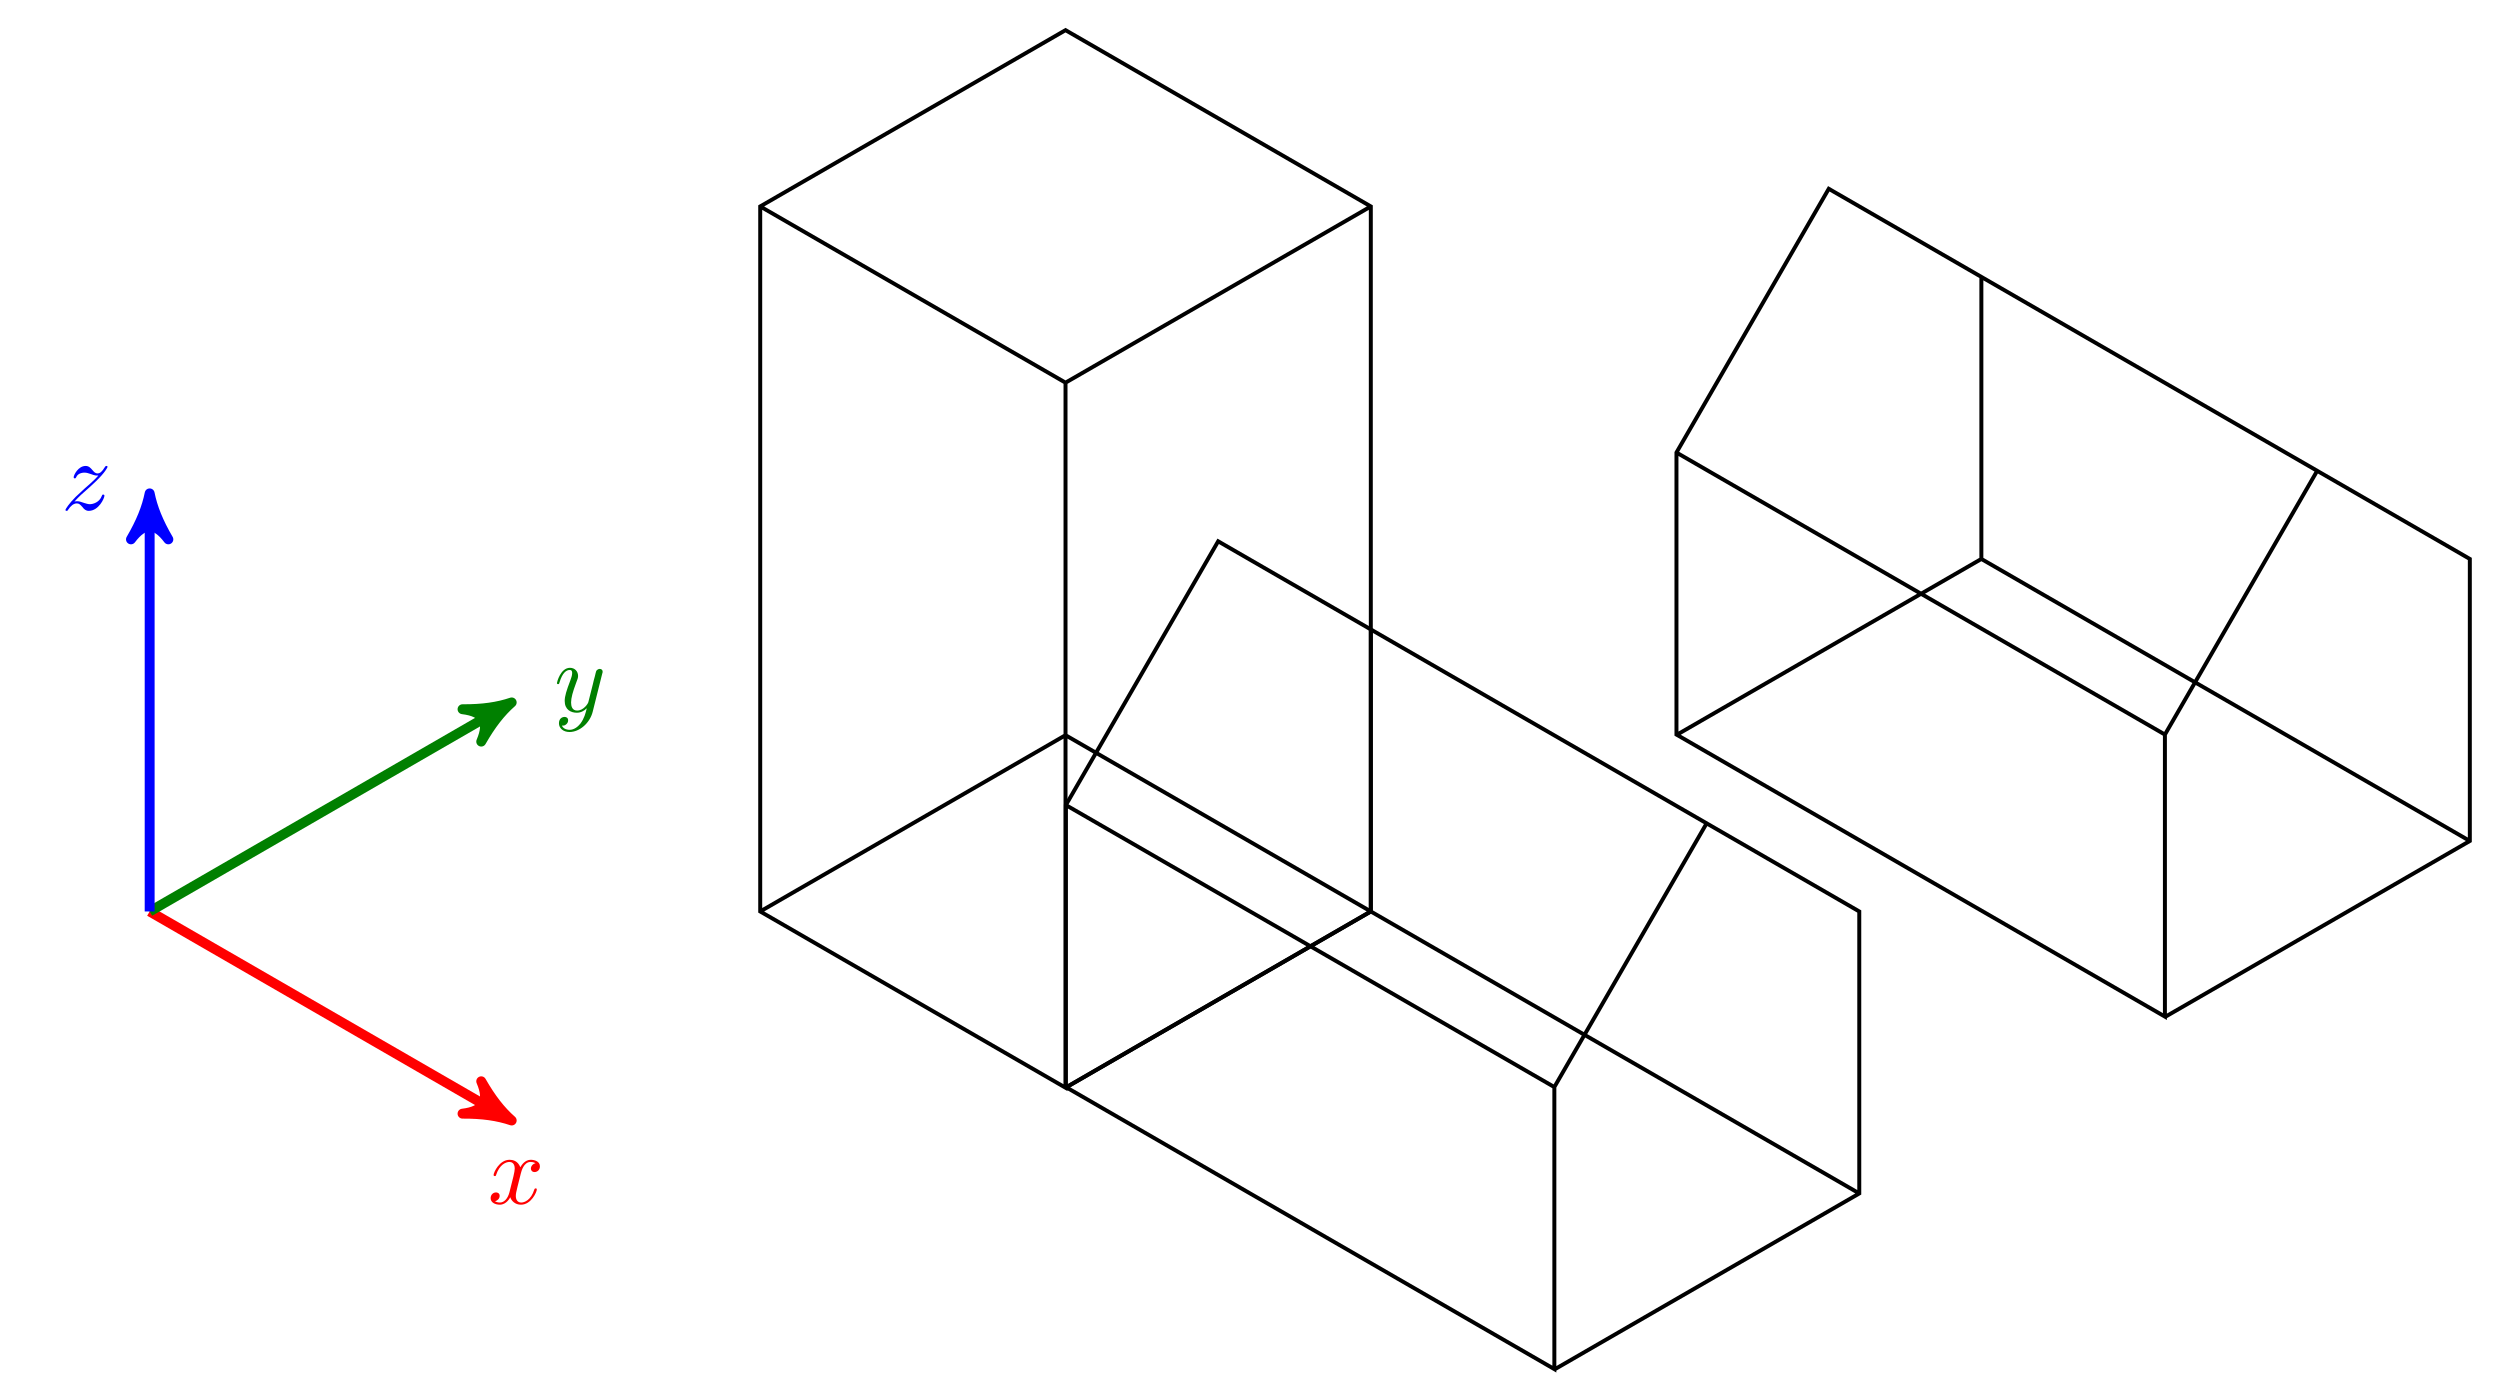
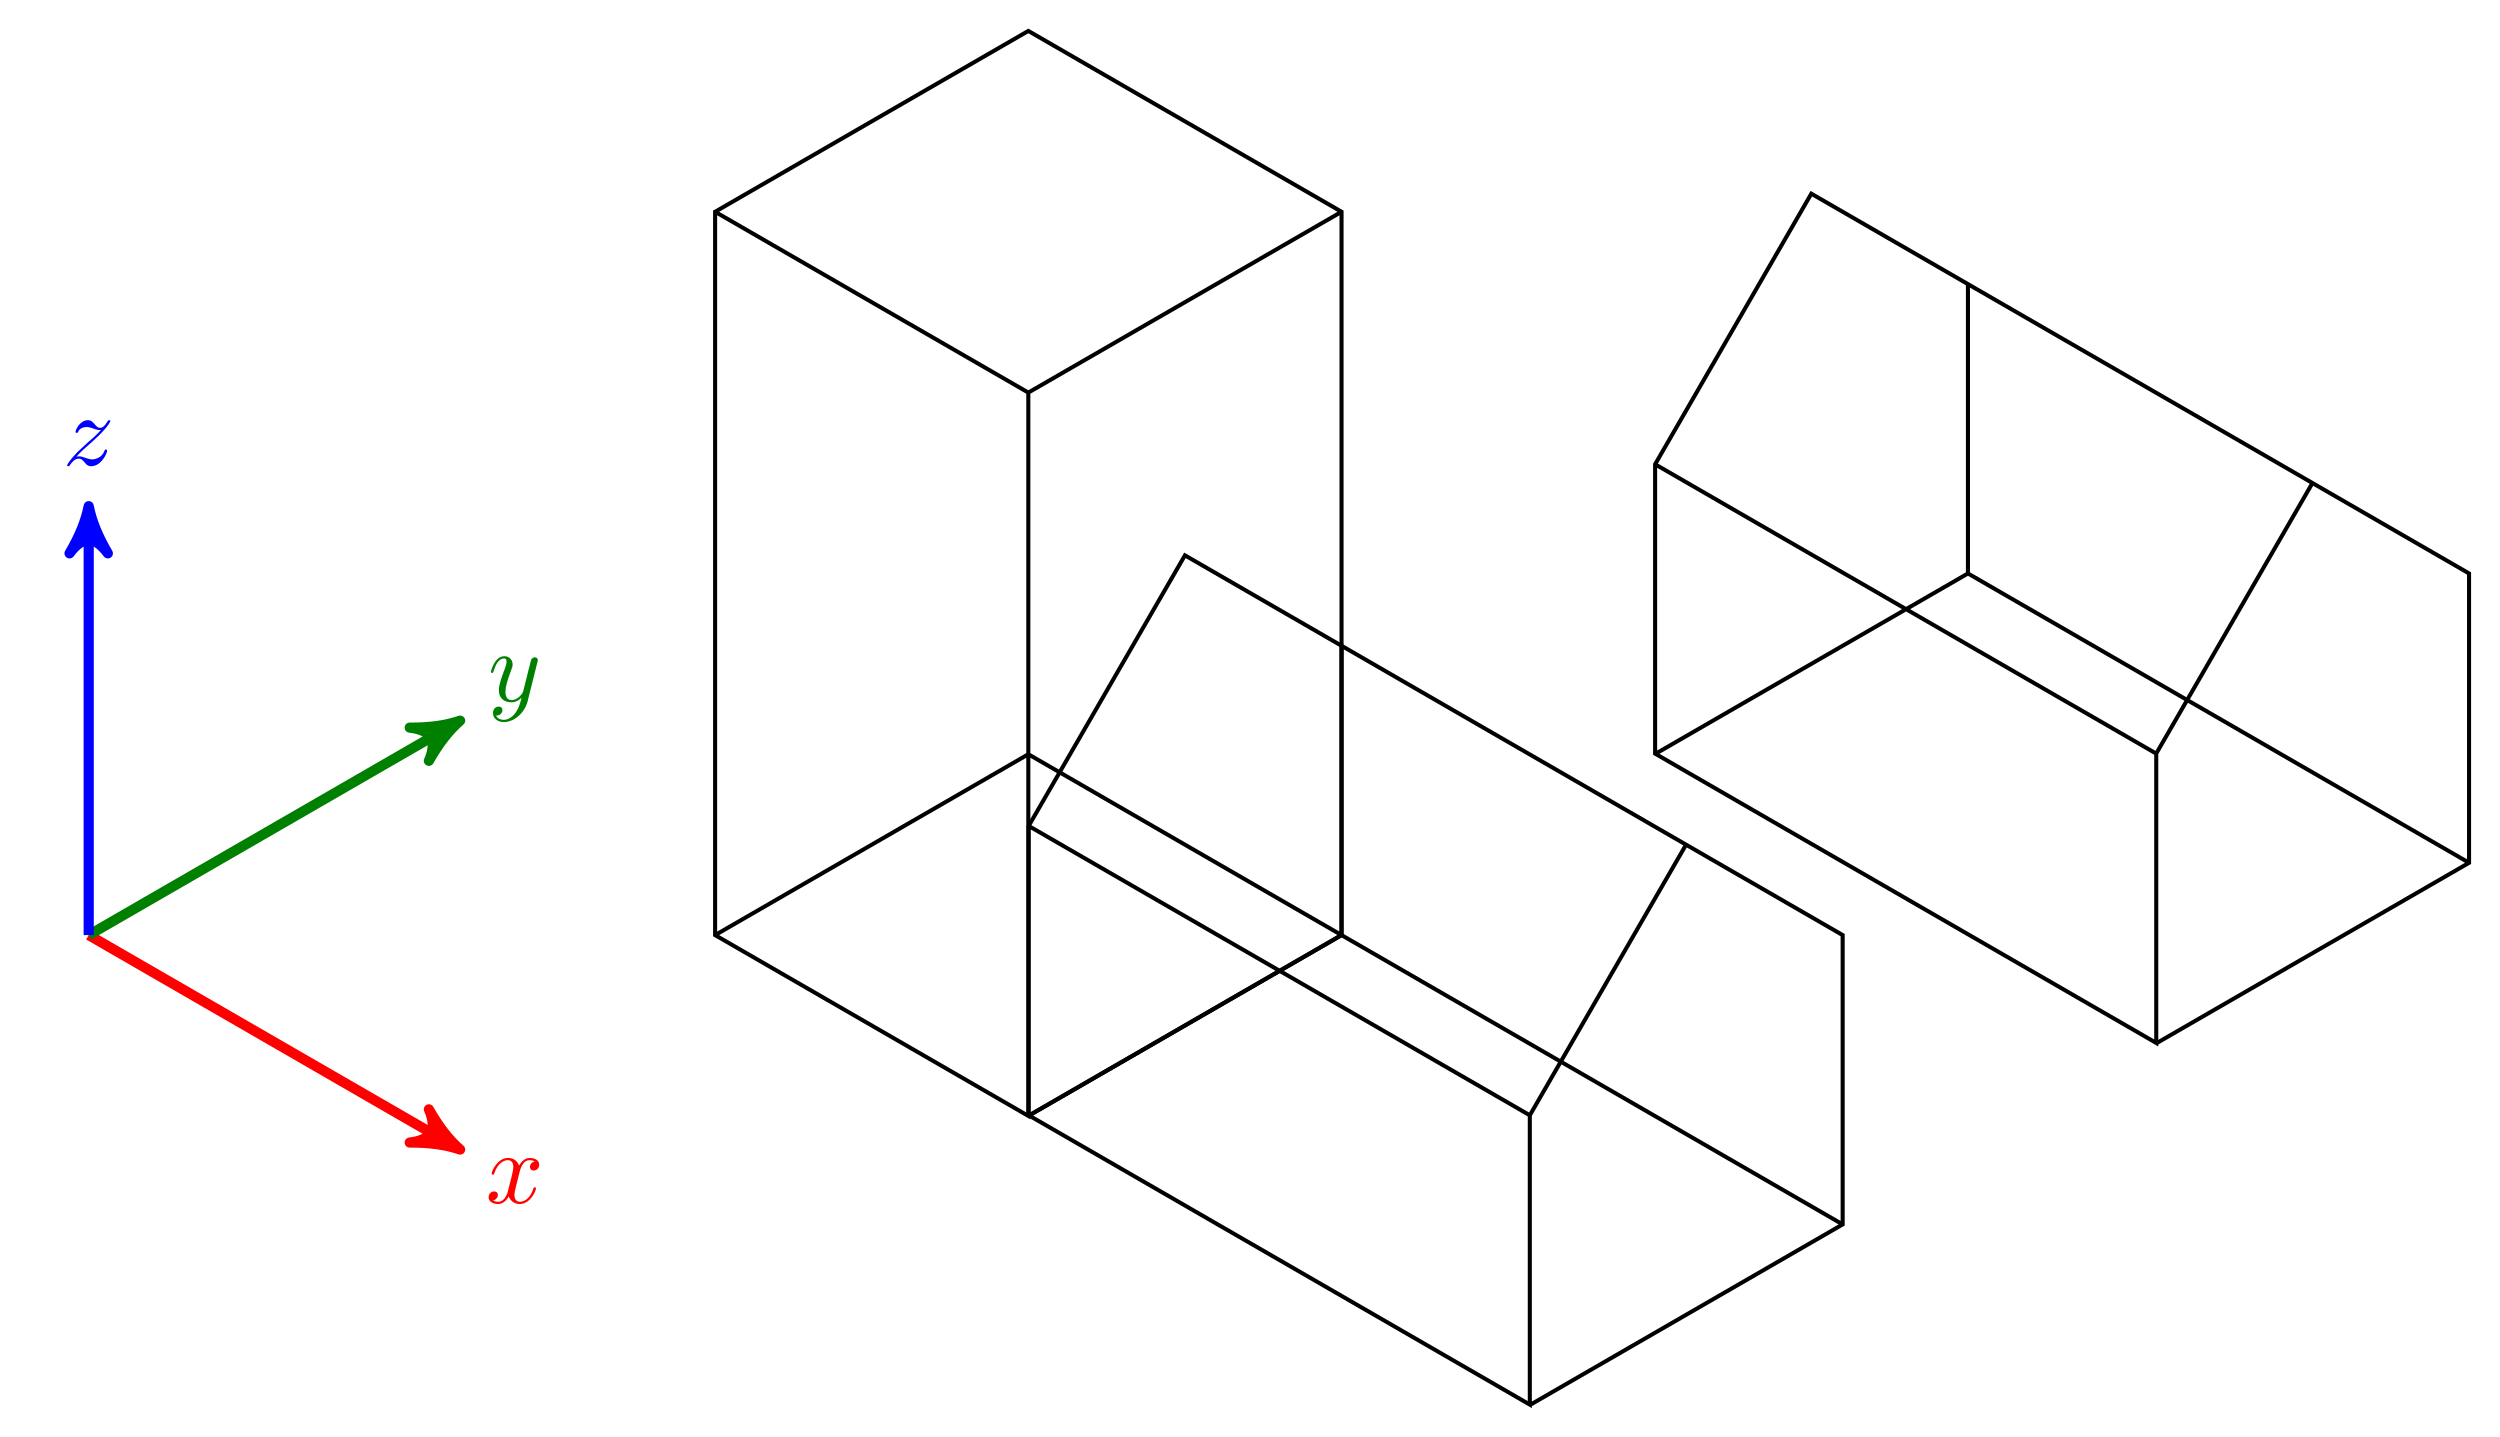
- <svg xmlns="http://www.w3.org/2000/svg" xmlns:xlink="http://www.w3.org/1999/xlink" width="251.291pt" height="140.713pt" viewBox="0 0 251.291 140.713" version="1.1">
+ <svg xmlns="http://www.w3.org/2000/svg" xmlns:xlink="http://www.w3.org/1999/xlink" width="244.938pt" height="140.713pt" viewBox="0 0 244.938 140.713" version="1.1">
  <defs>
    <g>
      <symbol overflow="visible" id="glyph0-0">
        <path style="stroke:none;" d="" />
      </symbol>
      <symbol overflow="visible" id="glyph0-1">
        <path style="stroke:none;" d="M 3.328 -3.016 C 3.391 -3.266 3.625 -4.188 4.312 -4.188 C 4.359 -4.188 4.609 -4.188 4.812 -4.062 C 4.531 -4 4.344 -3.766 4.344 -3.516 C 4.344 -3.359 4.453 -3.172 4.719 -3.172 C 4.938 -3.172 5.25 -3.344 5.25 -3.75 C 5.25 -4.266 4.672 -4.406 4.328 -4.406 C 3.75 -4.406 3.406 -3.875 3.281 -3.656 C 3.031 -4.312 2.5 -4.406 2.203 -4.406 C 1.172 -4.406 0.594 -3.125 0.594 -2.875 C 0.594 -2.766 0.703 -2.766 0.719 -2.766 C 0.797 -2.766 0.828 -2.797 0.844 -2.875 C 1.188 -3.938 1.844 -4.188 2.188 -4.188 C 2.375 -4.188 2.719 -4.094 2.719 -3.516 C 2.719 -3.203 2.547 -2.547 2.188 -1.141 C 2.031 -0.531 1.672 -0.109 1.234 -0.109 C 1.172 -0.109 0.953 -0.109 0.734 -0.234 C 0.984 -0.297 1.203 -0.5 1.203 -0.781 C 1.203 -1.047 0.984 -1.125 0.844 -1.125 C 0.531 -1.125 0.297 -0.875 0.297 -0.547 C 0.297 -0.094 0.781 0.109 1.219 0.109 C 1.891 0.109 2.25 -0.594 2.266 -0.641 C 2.391 -0.281 2.75 0.109 3.344 0.109 C 4.375 0.109 4.938 -1.172 4.938 -1.422 C 4.938 -1.531 4.859 -1.531 4.828 -1.531 C 4.734 -1.531 4.719 -1.484 4.688 -1.422 C 4.359 -0.344 3.688 -0.109 3.375 -0.109 C 2.984 -0.109 2.828 -0.422 2.828 -0.766 C 2.828 -0.984 2.875 -1.203 2.984 -1.641 Z M 3.328 -3.016 " />
      </symbol>
      <symbol overflow="visible" id="glyph0-2">
        <path style="stroke:none;" d="M 4.844 -3.797 C 4.891 -3.938 4.891 -3.953 4.891 -4.031 C 4.891 -4.203 4.75 -4.297 4.594 -4.297 C 4.5 -4.297 4.344 -4.234 4.25 -4.094 C 4.234 -4.031 4.141 -3.734 4.109 -3.547 C 4.031 -3.297 3.969 -3.016 3.906 -2.75 L 3.453 -0.953 C 3.422 -0.812 2.984 -0.109 2.328 -0.109 C 1.828 -0.109 1.719 -0.547 1.719 -0.922 C 1.719 -1.375 1.891 -2 2.219 -2.875 C 2.375 -3.281 2.422 -3.391 2.422 -3.594 C 2.422 -4.031 2.109 -4.406 1.609 -4.406 C 0.656 -4.406 0.297 -2.953 0.297 -2.875 C 0.297 -2.766 0.391 -2.766 0.406 -2.766 C 0.516 -2.766 0.516 -2.797 0.562 -2.953 C 0.844 -3.891 1.234 -4.188 1.578 -4.188 C 1.656 -4.188 1.828 -4.188 1.828 -3.875 C 1.828 -3.625 1.719 -3.359 1.656 -3.172 C 1.25 -2.109 1.078 -1.547 1.078 -1.078 C 1.078 -0.188 1.703 0.109 2.297 0.109 C 2.688 0.109 3.016 -0.062 3.297 -0.344 C 3.172 0.172 3.047 0.672 2.656 1.203 C 2.391 1.531 2.016 1.828 1.562 1.828 C 1.422 1.828 0.969 1.797 0.797 1.406 C 0.953 1.406 1.094 1.406 1.219 1.281 C 1.328 1.203 1.422 1.062 1.422 0.875 C 1.422 0.562 1.156 0.531 1.062 0.531 C 0.828 0.531 0.5 0.688 0.5 1.172 C 0.5 1.672 0.938 2.047 1.562 2.047 C 2.578 2.047 3.609 1.141 3.891 0.016 Z M 4.844 -3.797 " />
      </symbol>
      <symbol overflow="visible" id="glyph0-3">
        <path style="stroke:none;" d="M 1.328 -0.828 C 1.859 -1.406 2.156 -1.656 2.516 -1.969 C 2.516 -1.969 3.125 -2.5 3.484 -2.859 C 4.438 -3.781 4.656 -4.266 4.656 -4.312 C 4.656 -4.406 4.562 -4.406 4.547 -4.406 C 4.469 -4.406 4.453 -4.391 4.391 -4.297 C 4.094 -3.812 3.891 -3.656 3.656 -3.656 C 3.406 -3.656 3.297 -3.812 3.141 -3.984 C 2.953 -4.203 2.781 -4.406 2.453 -4.406 C 1.703 -4.406 1.25 -3.484 1.25 -3.266 C 1.25 -3.219 1.281 -3.156 1.359 -3.156 C 1.453 -3.156 1.469 -3.203 1.5 -3.266 C 1.688 -3.734 2.266 -3.734 2.344 -3.734 C 2.547 -3.734 2.734 -3.672 2.969 -3.594 C 3.375 -3.438 3.484 -3.438 3.734 -3.438 C 3.375 -3.016 2.547 -2.297 2.359 -2.141 L 1.453 -1.297 C 0.781 -0.625 0.422 -0.062 0.422 0.016 C 0.422 0.109 0.531 0.109 0.547 0.109 C 0.625 0.109 0.641 0.094 0.703 -0.016 C 0.938 -0.375 1.234 -0.641 1.562 -0.641 C 1.781 -0.641 1.891 -0.547 2.141 -0.266 C 2.297 -0.047 2.484 0.109 2.766 0.109 C 3.766 0.109 4.344 -1.156 4.344 -1.422 C 4.344 -1.469 4.297 -1.531 4.219 -1.531 C 4.125 -1.531 4.109 -1.469 4.078 -1.391 C 3.844 -0.75 3.203 -0.562 2.875 -0.562 C 2.688 -0.562 2.5 -0.625 2.297 -0.688 C 1.953 -0.812 1.797 -0.859 1.594 -0.859 C 1.578 -0.859 1.422 -0.859 1.328 -0.828 Z M 1.328 -0.828 " />
      </symbol>
    </g>
    <clipPath id="clip1">
-       <path d="M 101 48 L 193 48 L 193 140.715 L 101 140.715 Z M 101 48 " />
+       <path d="M 95 48 L 187 48 L 187 140.715 L 95 140.715 Z M 95 48 " />
    </clipPath>
    <clipPath id="clip2">
-       <path d="M 162 13 L 251.289 13 L 251.289 108 L 162 108 Z M 162 13 " />
+       <path d="M 156 13 L 244.938 13 L 244.938 108 L 156 108 Z M 156 13 " />
    </clipPath>
  </defs>
  <g id="surface1">
-     <path style="fill:none;stroke-width:0.399;stroke-linecap:butt;stroke-linejoin:miter;stroke:rgb(0%,0%,0%);stroke-opacity:1;stroke-miterlimit:10;" d="M 92.059 -17.716 L 122.746 -0.001 L 122.746 70.866 L 92.059 88.585 L 61.371 70.866 L 61.371 -0.001 L 92.059 -17.716 L 92.059 53.151 L 122.746 70.866 M 92.059 53.151 L 61.371 70.866 M 122.746 -0.001 L 92.059 17.718 L 61.371 -0.001 " transform="matrix(1,0,0,-1,15.043,91.616)" />
+     <path style="fill:none;stroke-width:0.996;stroke-linecap:butt;stroke-linejoin:miter;stroke:rgb(100%,0%,0%);stroke-opacity:1;stroke-miterlimit:10;" d="M 0.001 -0.001 L 35.392 -20.435 " transform="matrix(1,0,0,-1,8.69,91.616)" />
+     <path style="fill-rule:nonzero;fill:rgb(100%,0%,0%);fill-opacity:1;stroke-width:0.996;stroke-linecap:butt;stroke-linejoin:round;stroke:rgb(100%,0%,0%);stroke-opacity:1;stroke-miterlimit:10;" d="M 1.156 -0.002 C -0.287 0.288 -1.734 0.864 -3.467 1.88 C -1.734 0.576 -1.732 -0.578 -3.467 -1.877 C -1.732 -0.866 -0.288 -0.29 1.156 -0.002 Z M 1.156 -0.002 " transform="matrix(0.86601,0.5,0.5,-0.86601,44.08143,112.0492)" />
+     <g style="fill:rgb(100%,0%,0%);fill-opacity:1;">
+       <use xlink:href="#glyph0-1" x="47.576" y="117.855" />
+     </g>
+     <path style="fill:none;stroke-width:0.996;stroke-linecap:butt;stroke-linejoin:miter;stroke:rgb(0%,50%,0%);stroke-opacity:1;stroke-miterlimit:10;" d="M 0.001 -0.001 L 35.392 20.432 " transform="matrix(1,0,0,-1,8.69,91.616)" />
+     <path style="fill-rule:nonzero;fill:rgb(0%,50%,0%);fill-opacity:1;stroke-width:0.996;stroke-linecap:butt;stroke-linejoin:round;stroke:rgb(0%,50%,0%);stroke-opacity:1;stroke-miterlimit:10;" d="M 1.155 -0 C -0.289 0.288 -1.733 0.864 -3.466 1.878 C -1.733 0.576 -1.736 -0.578 -3.466 -1.879 C -1.735 -0.866 -0.288 -0.29 1.155 -0 Z M 1.155 -0 " transform="matrix(0.86601,-0.5,-0.5,-0.86601,44.08143,71.18282)" />
+     <g style="fill:rgb(0%,50%,0%);fill-opacity:1;">
+       <use xlink:href="#glyph0-2" x="47.802" y="68.698" />
+     </g>
+     <path style="fill:none;stroke-width:0.996;stroke-linecap:butt;stroke-linejoin:miter;stroke:rgb(0%,0%,100%);stroke-opacity:1;stroke-miterlimit:10;" d="M 0.001 -0.001 L 0.001 40.866 " transform="matrix(1,0,0,-1,8.69,91.616)" />
+     <path style="fill-rule:nonzero;fill:rgb(0%,0%,100%);fill-opacity:1;stroke-width:0.996;stroke-linecap:butt;stroke-linejoin:round;stroke:rgb(0%,0%,100%);stroke-opacity:1;stroke-miterlimit:10;" d="M 1.156 -0.001 C -0.289 0.288 -1.735 0.866 -3.465 1.877 C -1.735 0.577 -1.735 -0.58 -3.465 -1.876 C -1.735 -0.869 -0.289 -0.29 1.156 -0.001 Z M 1.156 -0.001 " transform="matrix(0,-1,-1,0,8.69,50.74962)" />
+     <g style="fill:rgb(0%,0%,100%);fill-opacity:1;">
+       <use xlink:href="#glyph0-3" x="6.154" y="45.572" />
+     </g>
+     <path style="fill:none;stroke-width:0.399;stroke-linecap:butt;stroke-linejoin:miter;stroke:rgb(0%,0%,0%);stroke-opacity:1;stroke-miterlimit:10;" d="M 92.06 -17.716 L 122.748 -0.001 L 122.748 70.866 L 92.06 88.585 L 61.373 70.866 L 61.373 -0.001 L 92.06 -17.716 L 92.06 53.151 L 122.748 70.866 M 92.06 53.151 L 61.373 70.866 M 122.748 -0.001 L 92.06 17.718 L 61.373 -0.001 " transform="matrix(1,0,0,-1,8.69,91.616)" />
    <g clip-path="url(#clip1)" clip-rule="nonzero">
-       <path style="fill:none;stroke-width:0.399;stroke-linecap:butt;stroke-linejoin:miter;stroke:rgb(0%,0%,0%);stroke-opacity:1;stroke-miterlimit:10;" d="M 141.156 -46.064 L 171.844 -28.345 L 171.844 -0.001 L 107.402 37.206 L 92.094 10.694 L 92.094 -17.654 L 141.195 -46.001 L 141.195 -17.654 L 92.094 10.694 M 141.156 -17.716 L 156.465 8.796 M 171.844 -28.345 L 122.746 -0.001 L 92.059 -17.716 M 122.746 -0.001 L 122.746 28.346 " transform="matrix(1,0,0,-1,15.043,91.616)" />
+       <path style="fill:none;stroke-width:0.399;stroke-linecap:butt;stroke-linejoin:miter;stroke:rgb(0%,0%,0%);stroke-opacity:1;stroke-miterlimit:10;" d="M 141.158 -46.064 L 171.845 -28.345 L 171.845 -0.001 L 107.404 37.206 L 92.095 10.694 L 92.095 -17.654 L 141.193 -46.001 L 141.193 -17.654 L 92.095 10.694 M 141.158 -17.716 L 156.466 8.796 M 171.845 -28.345 L 122.748 -0.001 L 92.06 -17.716 M 122.748 -0.001 L 122.748 28.346 " transform="matrix(1,0,0,-1,8.69,91.616)" />
    </g>
    <g clip-path="url(#clip2)" clip-rule="nonzero">
-       <path style="fill:none;stroke-width:0.399;stroke-linecap:butt;stroke-linejoin:miter;stroke:rgb(0%,0%,0%);stroke-opacity:1;stroke-miterlimit:10;" d="M 202.531 -10.63 L 233.215 7.085 L 233.215 35.432 L 168.777 72.639 L 153.469 46.128 L 153.469 17.78 L 202.566 -10.568 L 202.566 17.78 L 153.469 46.128 M 202.531 17.718 L 217.836 44.229 M 233.215 7.085 L 184.117 35.432 L 153.434 17.718 M 184.117 35.432 L 184.117 63.78 " transform="matrix(1,0,0,-1,15.043,91.616)" />
-     </g>
-     <path style="fill:none;stroke-width:0.996;stroke-linecap:butt;stroke-linejoin:miter;stroke:rgb(100%,0%,0%);stroke-opacity:1;stroke-miterlimit:10;" d="M -0 -0.001 L 35.391 -20.435 " transform="matrix(1,0,0,-1,15.043,91.616)" />
-     <path style="fill-rule:nonzero;fill:rgb(100%,0%,0%);fill-opacity:1;stroke-width:0.996;stroke-linecap:butt;stroke-linejoin:round;stroke:rgb(100%,0%,0%);stroke-opacity:1;stroke-miterlimit:10;" d="M 1.155 -0.002 C -0.289 0.287 -1.732 0.866 -3.468 1.88 C -1.732 0.577 -1.733 -0.578 -3.468 -1.878 C -1.733 -0.867 -0.289 -0.29 1.155 -0.002 Z M 1.155 -0.002 " transform="matrix(0.86601,0.5,0.5,-0.86601,50.43443,112.0492)" />
-     <g style="fill:rgb(100%,0%,0%);fill-opacity:1;">
-       <use xlink:href="#glyph0-1" x="49.02" y="120.983" />
-     </g>
-     <path style="fill:none;stroke-width:0.996;stroke-linecap:butt;stroke-linejoin:miter;stroke:rgb(0%,50%,0%);stroke-opacity:1;stroke-miterlimit:10;" d="M -0 -0.001 L 35.391 20.432 " transform="matrix(1,0,0,-1,15.043,91.616)" />
-     <path style="fill-rule:nonzero;fill:rgb(0%,50%,0%);fill-opacity:1;stroke-width:0.996;stroke-linecap:butt;stroke-linejoin:round;stroke:rgb(0%,50%,0%);stroke-opacity:1;stroke-miterlimit:10;" d="M 1.154 0 C -0.29 0.288 -1.734 0.865 -3.467 1.879 C -1.734 0.576 -1.733 -0.579 -3.467 -1.878 C -1.733 -0.868 -0.29 -0.289 1.154 0 Z M 1.154 0 " transform="matrix(0.86601,-0.5,-0.5,-0.86601,50.43443,71.18282)" />
-     <g style="fill:rgb(0%,50%,0%);fill-opacity:1;">
-       <use xlink:href="#glyph0-2" x="55.684" y="71.532" />
-     </g>
-     <path style="fill:none;stroke-width:0.996;stroke-linecap:butt;stroke-linejoin:miter;stroke:rgb(0%,0%,100%);stroke-opacity:1;stroke-miterlimit:10;" d="M -0 -0.001 L -0 40.866 " transform="matrix(1,0,0,-1,15.043,91.616)" />
-     <path style="fill-rule:nonzero;fill:rgb(0%,0%,100%);fill-opacity:1;stroke-width:0.996;stroke-linecap:butt;stroke-linejoin:round;stroke:rgb(0%,0%,100%);stroke-opacity:1;stroke-miterlimit:10;" d="M 1.156 0 C -0.289 0.289 -1.735 0.867 -3.465 1.879 C -1.735 0.578 -1.735 -0.578 -3.465 -1.879 C -1.735 -0.867 -0.289 -0.289 1.156 0 Z M 1.156 0 " transform="matrix(0,-1,-1,0,15.043,50.74962)" />
-     <g style="fill:rgb(0%,0%,100%);fill-opacity:1;">
-       <use xlink:href="#glyph0-3" x="6.154" y="51.241" />
+       <path style="fill:none;stroke-width:0.399;stroke-linecap:butt;stroke-linejoin:miter;stroke:rgb(0%,0%,0%);stroke-opacity:1;stroke-miterlimit:10;" d="M 202.529 -10.63 L 233.216 7.085 L 233.216 35.432 L 168.775 72.639 L 153.47 46.128 L 153.47 17.78 L 202.568 -10.568 L 202.568 17.78 L 153.47 46.128 M 202.529 17.718 L 217.837 44.229 M 233.216 7.085 L 184.119 35.432 L 153.431 17.718 M 184.119 35.432 L 184.119 63.78 " transform="matrix(1,0,0,-1,8.69,91.616)" />
    </g>
  </g>
</svg>
